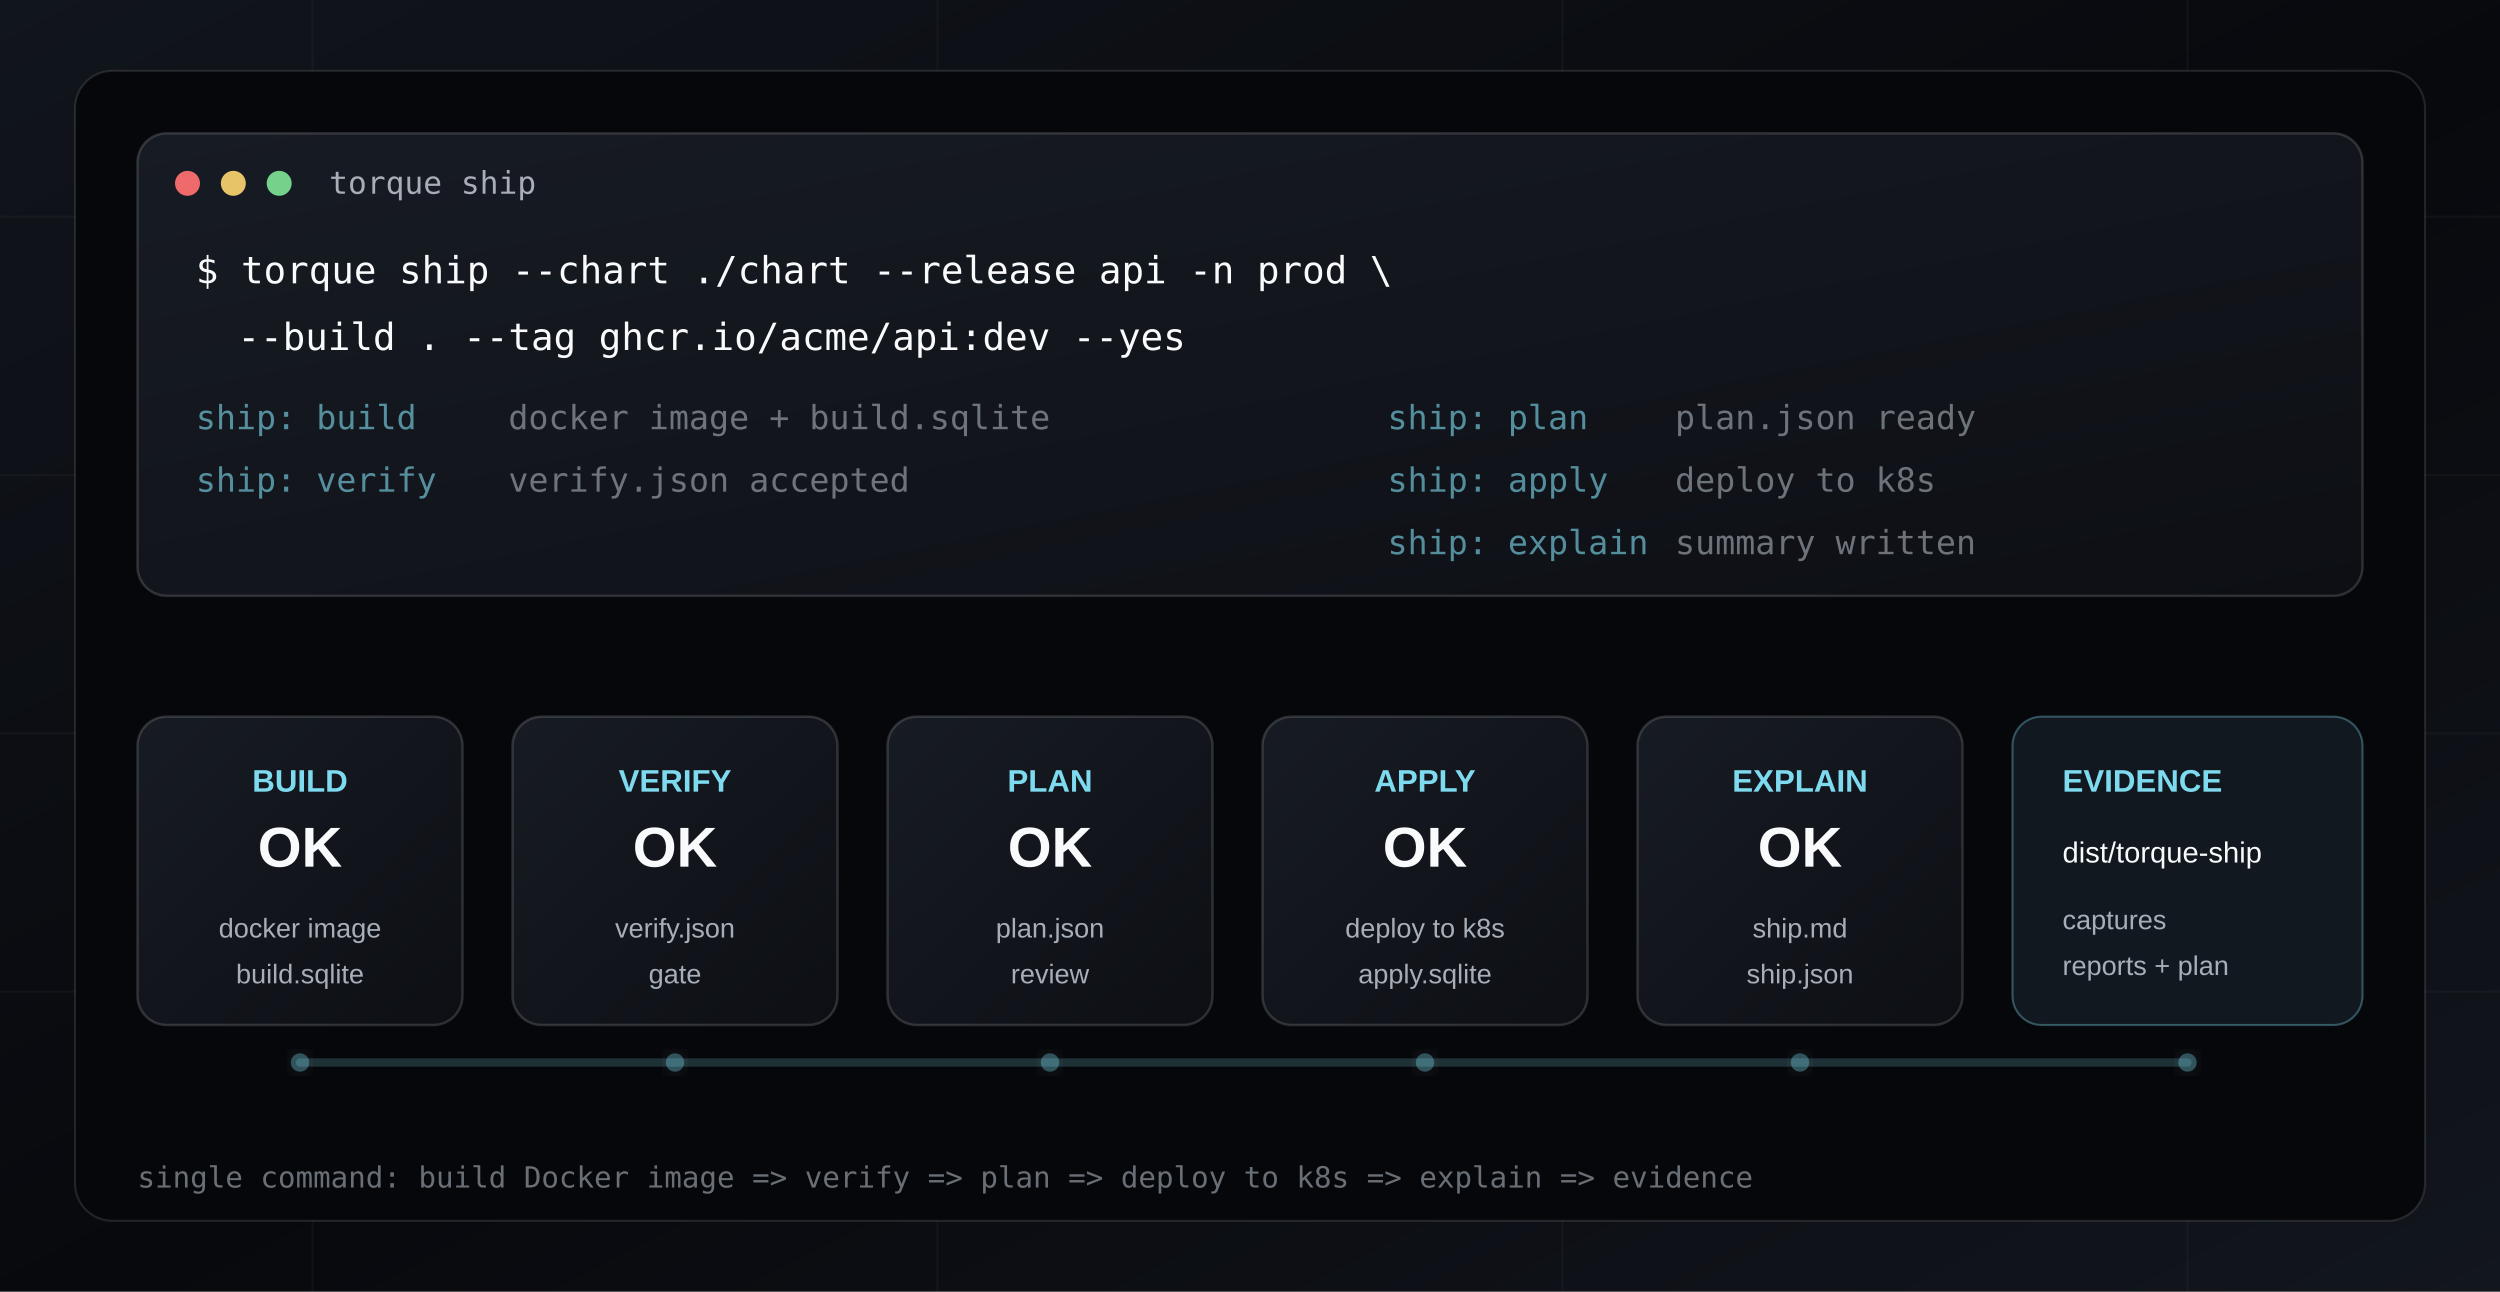
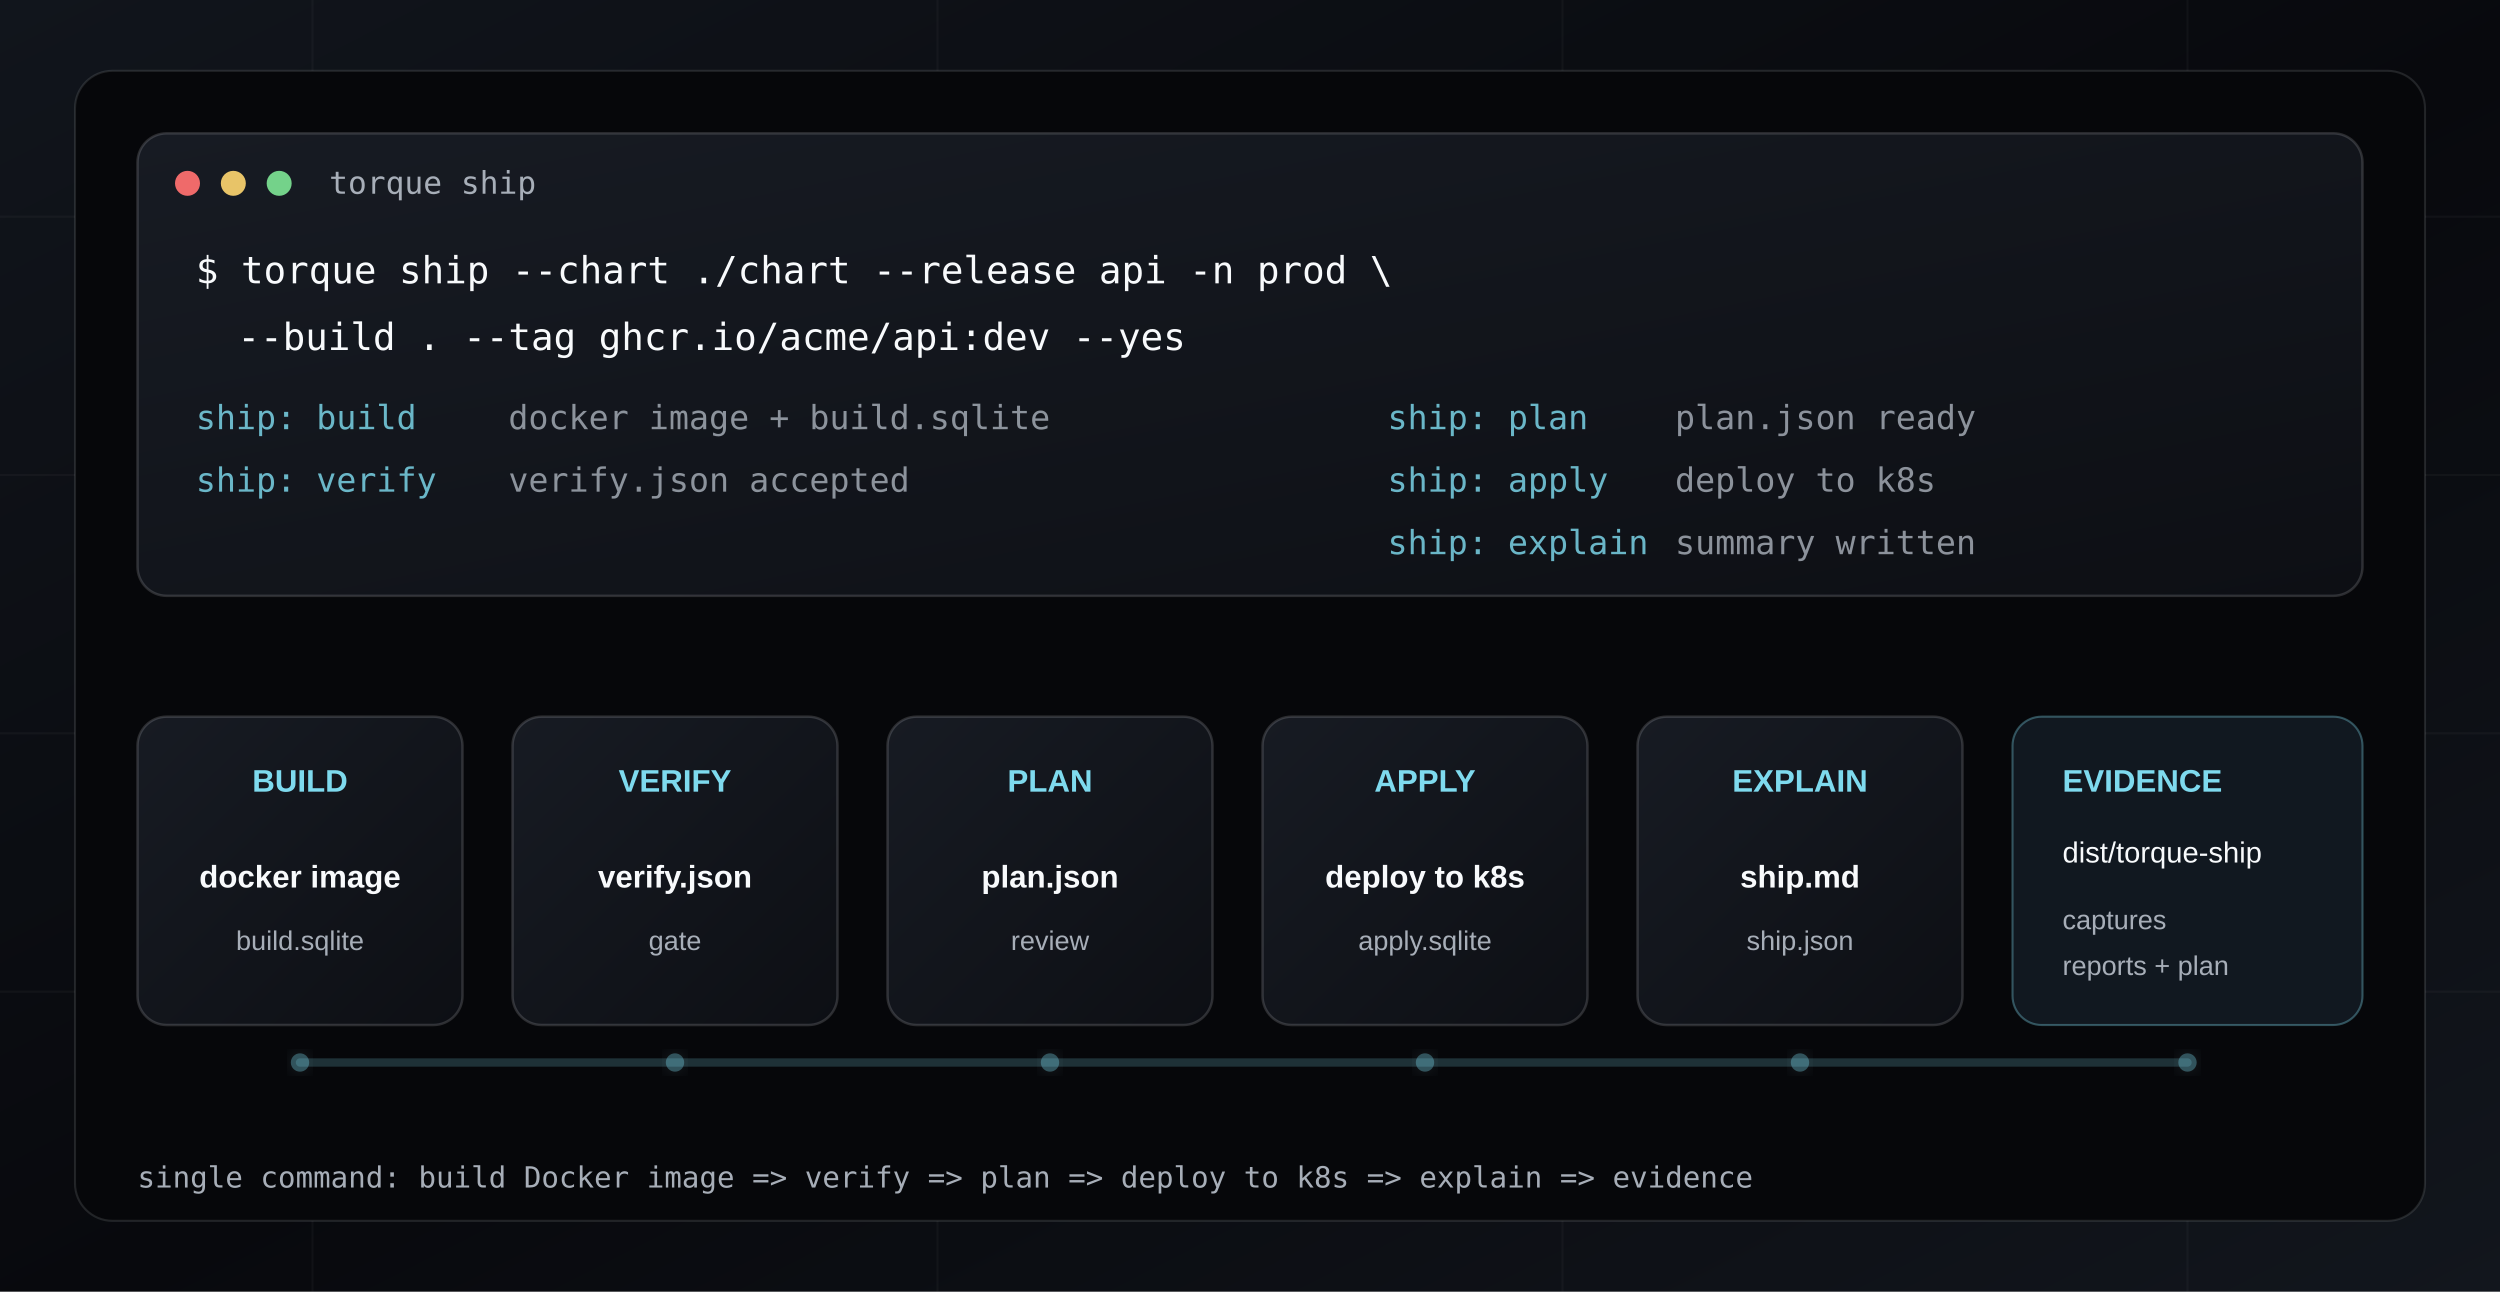
<svg xmlns="http://www.w3.org/2000/svg" viewBox="0 0 1200 620" role="img" aria-labelledby="title desc">
  <defs>
    <linearGradient id="bg" x1="0" y1="0" x2="1" y2="1">
      <stop offset="0" stop-color="#11151c" />
      <stop offset="0.52" stop-color="#08090d" />
      <stop offset="1" stop-color="#12161d" />
    </linearGradient>
    <linearGradient id="panel" x1="0" y1="0" x2="1" y2="1">
      <stop offset="0" stop-color="#171b23" />
      <stop offset="1" stop-color="#0d0f14" />
    </linearGradient>
    <linearGradient id="rail" x1="0" y1="0" x2="1" y2="0">
      <stop offset="0" stop-color="#7edaee" stop-opacity="0.18" />
      <stop offset="0.5" stop-color="#7edaee" stop-opacity="0.72" />
      <stop offset="1" stop-color="#edf1f5" stop-opacity="0.18" />
    </linearGradient>
    <filter id="softGlow" x="-20%" y="-20%" width="140%" height="140%">
      <feGaussianBlur stdDeviation="4" result="blur" />
      <feColorMatrix in="blur" type="matrix" values="0 0 0 0 0.49 0 0 0 0 0.85 0 0 0 0 0.93 0 0 0 0.38 0" />
      <feMerge>
        <feMergeNode />
        <feMergeNode in="SourceGraphic" />
      </feMerge>
    </filter>
    <style>
      .mono { font-family: "SF Mono", "Monaco", "Inconsolata", "Fira Code", ui-monospace, monospace; }
      .sans { font-family: -apple-system, BlinkMacSystemFont, "Segoe UI", Roboto, Arial, sans-serif; }
      .tech { font-family: "DIN Alternate", "Avenir Next Condensed", "Rajdhani", "Orbitron", "Eurostile", "Bank Gothic", "Exo 2", "Arial Narrow", "Segoe UI", Arial, sans-serif; font-stretch: condensed; }
      .muted { fill: #a7aeb8; }
      .bright { fill: #f8fafc; }
      .accent { fill: #7edaee; }
      .panel { fill: url(#panel); stroke: rgba(237,241,245,0.16); stroke-width: 1.2; }
      .flow-rail { stroke: #7edaee; stroke-opacity: 0.2; stroke-width: 4; stroke-linecap: round; }
      .flow-dash {
        stroke: #edf1f5;
        stroke-opacity: 0.76;
        stroke-width: 3.2;
        stroke-linecap: round;
        stroke-dasharray: 8 92;
        animation: flowDash 7.8s cubic-bezier(0.34, 0, 0.18, 1) infinite;
        filter: url(#softGlow);
      }
      .flow-node {
        fill: #7edaee;
        opacity: 0.36;
        filter: url(#softGlow);
-         animation: nodeGlow 7.8s ease-in-out infinite;
      }
      .stage-ring {
        fill: none;
        stroke: #62f38d;
        stroke-width: 1.8;
-         stroke-opacity: 0;
+         stroke-opacity: 0.9;
+         opacity: 0;
        filter: url(#softGlow);
-         animation: stageRing 7.8s ease-in-out infinite;
      }
      .stage-fill {
        fill: #2bff76;
+         fill-opacity: 0.16;
        opacity: 0;
-         animation: stageFill 7.8s ease-in-out infinite;
-       }
-       .stage-ok { animation: stageOk 7.8s ease-in-out infinite; }
-       .log-step {
-         opacity: 0.62;
-         animation: logStep 7.8s ease-in-out infinite;
-       }
-       .delay-build { animation-delay: 0s; }
-       .delay-verify { animation-delay: 1.1s; }
-       .delay-plan { animation-delay: 2.2s; }
-       .delay-apply { animation-delay: 3.3s; }
-       .delay-explain { animation-delay: 4.4s; }
-       .delay-evidence { animation-delay: 5.5s; }
+       }
+       .log-step { opacity: 0.82; }
+       .phase-build { animation: activeBuild 7.8s ease-in-out infinite; }
+       .phase-verify { animation: activeVerify 7.8s ease-in-out infinite; }
+       .phase-plan { animation: activePlan 7.8s ease-in-out infinite; }
+       .phase-apply { animation: activeApply 7.8s ease-in-out infinite; }
+       .phase-explain { animation: activeExplain 7.8s ease-in-out infinite; }
+       .phase-evidence { animation: activeEvidence 7.8s ease-in-out infinite; }
      @keyframes flowDash {
        0% { stroke-dashoffset: 0; stroke-opacity: 0; }
        7% { stroke-opacity: 0.76; }
        82% { stroke-dashoffset: -100; stroke-opacity: 0.76; }
        100% { stroke-dashoffset: -100; stroke-opacity: 0; }
      }
-       @keyframes stageRing {
-         0%, 18%, 100% { stroke-opacity: 0; }
-         4%, 12% { stroke-opacity: 0.9; }
-       }
-       @keyframes stageFill {
-         0%, 18%, 100% { opacity: 0; }
-         4%, 12% { opacity: 0.16; }
-       }
-       @keyframes stageOk {
-         0%, 18%, 100% { fill: #f8fafc; opacity: 0.92; }
-         4%, 12% { fill: #62f38d; opacity: 1; }
-       }
-       @keyframes logStep {
-         0%, 18%, 100% { opacity: 0.62; }
-         4%, 12% { opacity: 1; }
-       }
-       @keyframes nodeGlow {
-         0%, 18%, 100% { opacity: 0.36; }
-         4%, 12% { opacity: 1; }
+       @keyframes activeBuild {
+         0%, 10% { opacity: 1; }
+         14%, 100% { opacity: 0; }
+       }
+       @keyframes activeVerify {
+         0%, 14%, 30%, 100% { opacity: 0; }
+         18%, 26% { opacity: 1; }
+       }
+       @keyframes activePlan {
+         0%, 30%, 46%, 100% { opacity: 0; }
+         34%, 42% { opacity: 1; }
+       }
+       @keyframes activeApply {
+         0%, 46%, 62%, 100% { opacity: 0; }
+         50%, 58% { opacity: 1; }
+       }
+       @keyframes activeExplain {
+         0%, 62%, 78%, 100% { opacity: 0; }
+         66%, 74% { opacity: 1; }
+       }
+       @keyframes activeEvidence {
+         0%, 78%, 94%, 100% { opacity: 0; }
+         82%, 90% { opacity: 1; }
      }
      @media (prefers-reduced-motion: reduce) {
        .flow-dash,
-         .flow-node,
        .stage-fill,
-         .stage-ring,
-         .stage-ok,
-         .log-step { animation: none; }
-         .log-step { opacity: 1; }
+         .stage-ring { animation: none; }
      }
    </style>
  </defs>
  <rect width="1200" height="620" fill="url(#bg)" />
  <path d="M0 104h1200M0 228h1200M0 352h1200M0 476h1200M150 0v620M450 0v620M750 0v620M1050 0v620" stroke="#ffffff" stroke-opacity="0.032" />
  <rect x="36" y="34" width="1128" height="552" rx="18" fill="#06070a" stroke="#edf1f5" stroke-opacity="0.12" />
  <g transform="translate(66 64)">
    <rect width="1068" height="222" rx="14" class="panel" />
    <circle cx="24" cy="24" r="6" fill="#ef6a6a" />
    <circle cx="46" cy="24" r="6" fill="#e8c468" />
    <circle cx="68" cy="24" r="6" fill="#74d28a" />
    <text x="92" y="29" class="mono muted" font-size="15">torque ship</text>
    <text x="28" y="72" class="mono bright" font-size="18">$ torque ship --chart ./chart --release api -n prod \</text>
    <text x="48" y="104" class="mono bright" font-size="18">--build . --tag ghcr.io/acme/api:dev --yes</text>
    <g transform="translate(28 142)">
-       <g class="log-step delay-build">
+       <g class="log-step">
        <text x="0" y="0" class="mono accent" font-size="16">ship: build</text>
        <text x="150" y="0" class="mono muted" font-size="16">docker image + build.sqlite</text>
      </g>
-       <g class="log-step delay-verify">
+       <g class="log-step">
        <text x="0" y="30" class="mono accent" font-size="16">ship: verify</text>
        <text x="150" y="30" class="mono muted" font-size="16">verify.json accepted</text>
      </g>
    </g>
    <g transform="translate(600 142)">
-       <g class="log-step delay-plan">
+       <g class="log-step">
        <text x="0" y="0" class="mono accent" font-size="16">ship: plan</text>
        <text x="138" y="0" class="mono muted" font-size="16">plan.json ready</text>
      </g>
-       <g class="log-step delay-apply">
+       <g class="log-step">
        <text x="0" y="30" class="mono accent" font-size="16">ship: apply</text>
        <text x="138" y="30" class="mono muted" font-size="16">deploy to k8s</text>
      </g>
-       <g class="log-step delay-explain">
+       <g class="log-step">
        <text x="0" y="60" class="mono accent" font-size="16">ship: explain</text>
        <text x="138" y="60" class="mono muted" font-size="16">summary written</text>
      </g>
    </g>
  </g>
  <g transform="translate(66 344)">
    <g transform="translate(0 0)">
      <rect width="156" height="148" rx="14" class="panel" />
-       <rect width="156" height="148" rx="14" class="stage-fill delay-build" />
+       <rect width="156" height="148" rx="14" class="stage-fill phase-build" />
      <text x="78" y="36" text-anchor="middle" class="tech accent" font-size="15" font-weight="700">BUILD</text>
-       <text x="78" y="72" text-anchor="middle" class="tech bright stage-ok delay-build" font-size="27" font-weight="800">OK</text>
-       <text x="78" y="106" text-anchor="middle" class="tech muted" font-size="13">docker image</text>
-       <text x="78" y="128" text-anchor="middle" class="tech muted" font-size="13">build.sqlite</text>
-       <rect width="156" height="148" rx="14" class="stage-ring delay-build" />
+       <text x="78" y="82" text-anchor="middle" class="tech bright" font-size="15" font-weight="700">docker image</text>
+       <text x="78" y="112" text-anchor="middle" class="tech muted" font-size="13">build.sqlite</text>
+       <rect width="156" height="148" rx="14" class="stage-ring phase-build" />
    </g>
    <g transform="translate(180 0)">
      <rect width="156" height="148" rx="14" class="panel" />
-       <rect width="156" height="148" rx="14" class="stage-fill delay-verify" />
+       <rect width="156" height="148" rx="14" class="stage-fill phase-verify" />
      <text x="78" y="36" text-anchor="middle" class="tech accent" font-size="15" font-weight="700">VERIFY</text>
-       <text x="78" y="72" text-anchor="middle" class="tech bright stage-ok delay-verify" font-size="27" font-weight="800">OK</text>
-       <text x="78" y="106" text-anchor="middle" class="tech muted" font-size="13">verify.json</text>
-       <text x="78" y="128" text-anchor="middle" class="tech muted" font-size="13">gate</text>
-       <rect width="156" height="148" rx="14" class="stage-ring delay-verify" />
+       <text x="78" y="82" text-anchor="middle" class="tech bright" font-size="15" font-weight="700">verify.json</text>
+       <text x="78" y="112" text-anchor="middle" class="tech muted" font-size="13">gate</text>
+       <rect width="156" height="148" rx="14" class="stage-ring phase-verify" />
    </g>
    <g transform="translate(360 0)">
      <rect width="156" height="148" rx="14" class="panel" />
-       <rect width="156" height="148" rx="14" class="stage-fill delay-plan" />
+       <rect width="156" height="148" rx="14" class="stage-fill phase-plan" />
      <text x="78" y="36" text-anchor="middle" class="tech accent" font-size="15" font-weight="700">PLAN</text>
-       <text x="78" y="72" text-anchor="middle" class="tech bright stage-ok delay-plan" font-size="27" font-weight="800">OK</text>
-       <text x="78" y="106" text-anchor="middle" class="tech muted" font-size="13">plan.json</text>
-       <text x="78" y="128" text-anchor="middle" class="tech muted" font-size="13">review</text>
-       <rect width="156" height="148" rx="14" class="stage-ring delay-plan" />
+       <text x="78" y="82" text-anchor="middle" class="tech bright" font-size="15" font-weight="700">plan.json</text>
+       <text x="78" y="112" text-anchor="middle" class="tech muted" font-size="13">review</text>
+       <rect width="156" height="148" rx="14" class="stage-ring phase-plan" />
    </g>
    <g transform="translate(540 0)">
      <rect width="156" height="148" rx="14" class="panel" />
-       <rect width="156" height="148" rx="14" class="stage-fill delay-apply" />
+       <rect width="156" height="148" rx="14" class="stage-fill phase-apply" />
      <text x="78" y="36" text-anchor="middle" class="tech accent" font-size="15" font-weight="700">APPLY</text>
-       <text x="78" y="72" text-anchor="middle" class="tech bright stage-ok delay-apply" font-size="27" font-weight="800">OK</text>
-       <text x="78" y="106" text-anchor="middle" class="tech muted" font-size="13">deploy to k8s</text>
-       <text x="78" y="128" text-anchor="middle" class="tech muted" font-size="13">apply.sqlite</text>
-       <rect width="156" height="148" rx="14" class="stage-ring delay-apply" />
+       <text x="78" y="82" text-anchor="middle" class="tech bright" font-size="15" font-weight="700">deploy to k8s</text>
+       <text x="78" y="112" text-anchor="middle" class="tech muted" font-size="13">apply.sqlite</text>
+       <rect width="156" height="148" rx="14" class="stage-ring phase-apply" />
    </g>
    <g transform="translate(720 0)">
      <rect width="156" height="148" rx="14" class="panel" />
-       <rect width="156" height="148" rx="14" class="stage-fill delay-explain" />
+       <rect width="156" height="148" rx="14" class="stage-fill phase-explain" />
      <text x="78" y="36" text-anchor="middle" class="tech accent" font-size="15" font-weight="700">EXPLAIN</text>
-       <text x="78" y="72" text-anchor="middle" class="tech bright stage-ok delay-explain" font-size="27" font-weight="800">OK</text>
-       <text x="78" y="106" text-anchor="middle" class="tech muted" font-size="13">ship.md</text>
-       <text x="78" y="128" text-anchor="middle" class="tech muted" font-size="13">ship.json</text>
-       <rect width="156" height="148" rx="14" class="stage-ring delay-explain" />
+       <text x="78" y="82" text-anchor="middle" class="tech bright" font-size="15" font-weight="700">ship.md</text>
+       <text x="78" y="112" text-anchor="middle" class="tech muted" font-size="13">ship.json</text>
+       <rect width="156" height="148" rx="14" class="stage-ring phase-explain" />
    </g>
    <g transform="translate(900 0)">
      <rect width="168" height="148" rx="14" fill="#111820" stroke="#7edaee" stroke-opacity="0.34" />
-       <rect width="168" height="148" rx="14" class="stage-fill delay-evidence" />
+       <rect width="168" height="148" rx="14" class="stage-fill phase-evidence" />
      <text x="24" y="36" class="tech accent" font-size="15" font-weight="700">EVIDENCE</text>
-       <text x="24" y="70" class="tech bright stage-ok delay-evidence" font-size="14">dist/torque-ship</text>
+       <text x="24" y="70" class="tech bright" font-size="14">dist/torque-ship</text>
      <text x="24" y="102" class="tech muted" font-size="13">captures</text>
      <text x="24" y="124" class="tech muted" font-size="13">reports + plan</text>
-       <rect width="168" height="148" rx="14" class="stage-ring delay-evidence" />
+       <rect width="168" height="148" rx="14" class="stage-ring phase-evidence" />
    </g>
    <path class="flow-rail" d="M78 166H984" fill="none" />
    <path class="flow-dash" d="M78 166H984" pathLength="100" fill="none" />
-     <circle class="flow-node delay-build" cx="78" cy="166" r="4.4" />
-     <circle class="flow-node delay-verify" cx="258" cy="166" r="4.4" />
-     <circle class="flow-node delay-plan" cx="438" cy="166" r="4.4" />
-     <circle class="flow-node delay-apply" cx="618" cy="166" r="4.4" />
-     <circle class="flow-node delay-explain" cx="798" cy="166" r="4.4" />
-     <circle class="flow-node delay-evidence" cx="984" cy="166" r="4.4" />
+     <circle class="flow-node" cx="78" cy="166" r="4.4" />
+     <circle class="flow-node" cx="258" cy="166" r="4.4" />
+     <circle class="flow-node" cx="438" cy="166" r="4.4" />
+     <circle class="flow-node" cx="618" cy="166" r="4.4" />
+     <circle class="flow-node" cx="798" cy="166" r="4.4" />
+     <circle class="flow-node" cx="984" cy="166" r="4.4" />
  </g>
-   <text x="66" y="570" class="mono muted log-step delay-evidence" font-size="14">single command: build Docker image =&gt; verify =&gt; plan =&gt; deploy to k8s =&gt; explain =&gt; evidence</text>
+   <text x="66" y="570" class="mono muted" font-size="14">single command: build Docker image =&gt; verify =&gt; plan =&gt; deploy to k8s =&gt; explain =&gt; evidence</text>
</svg>
